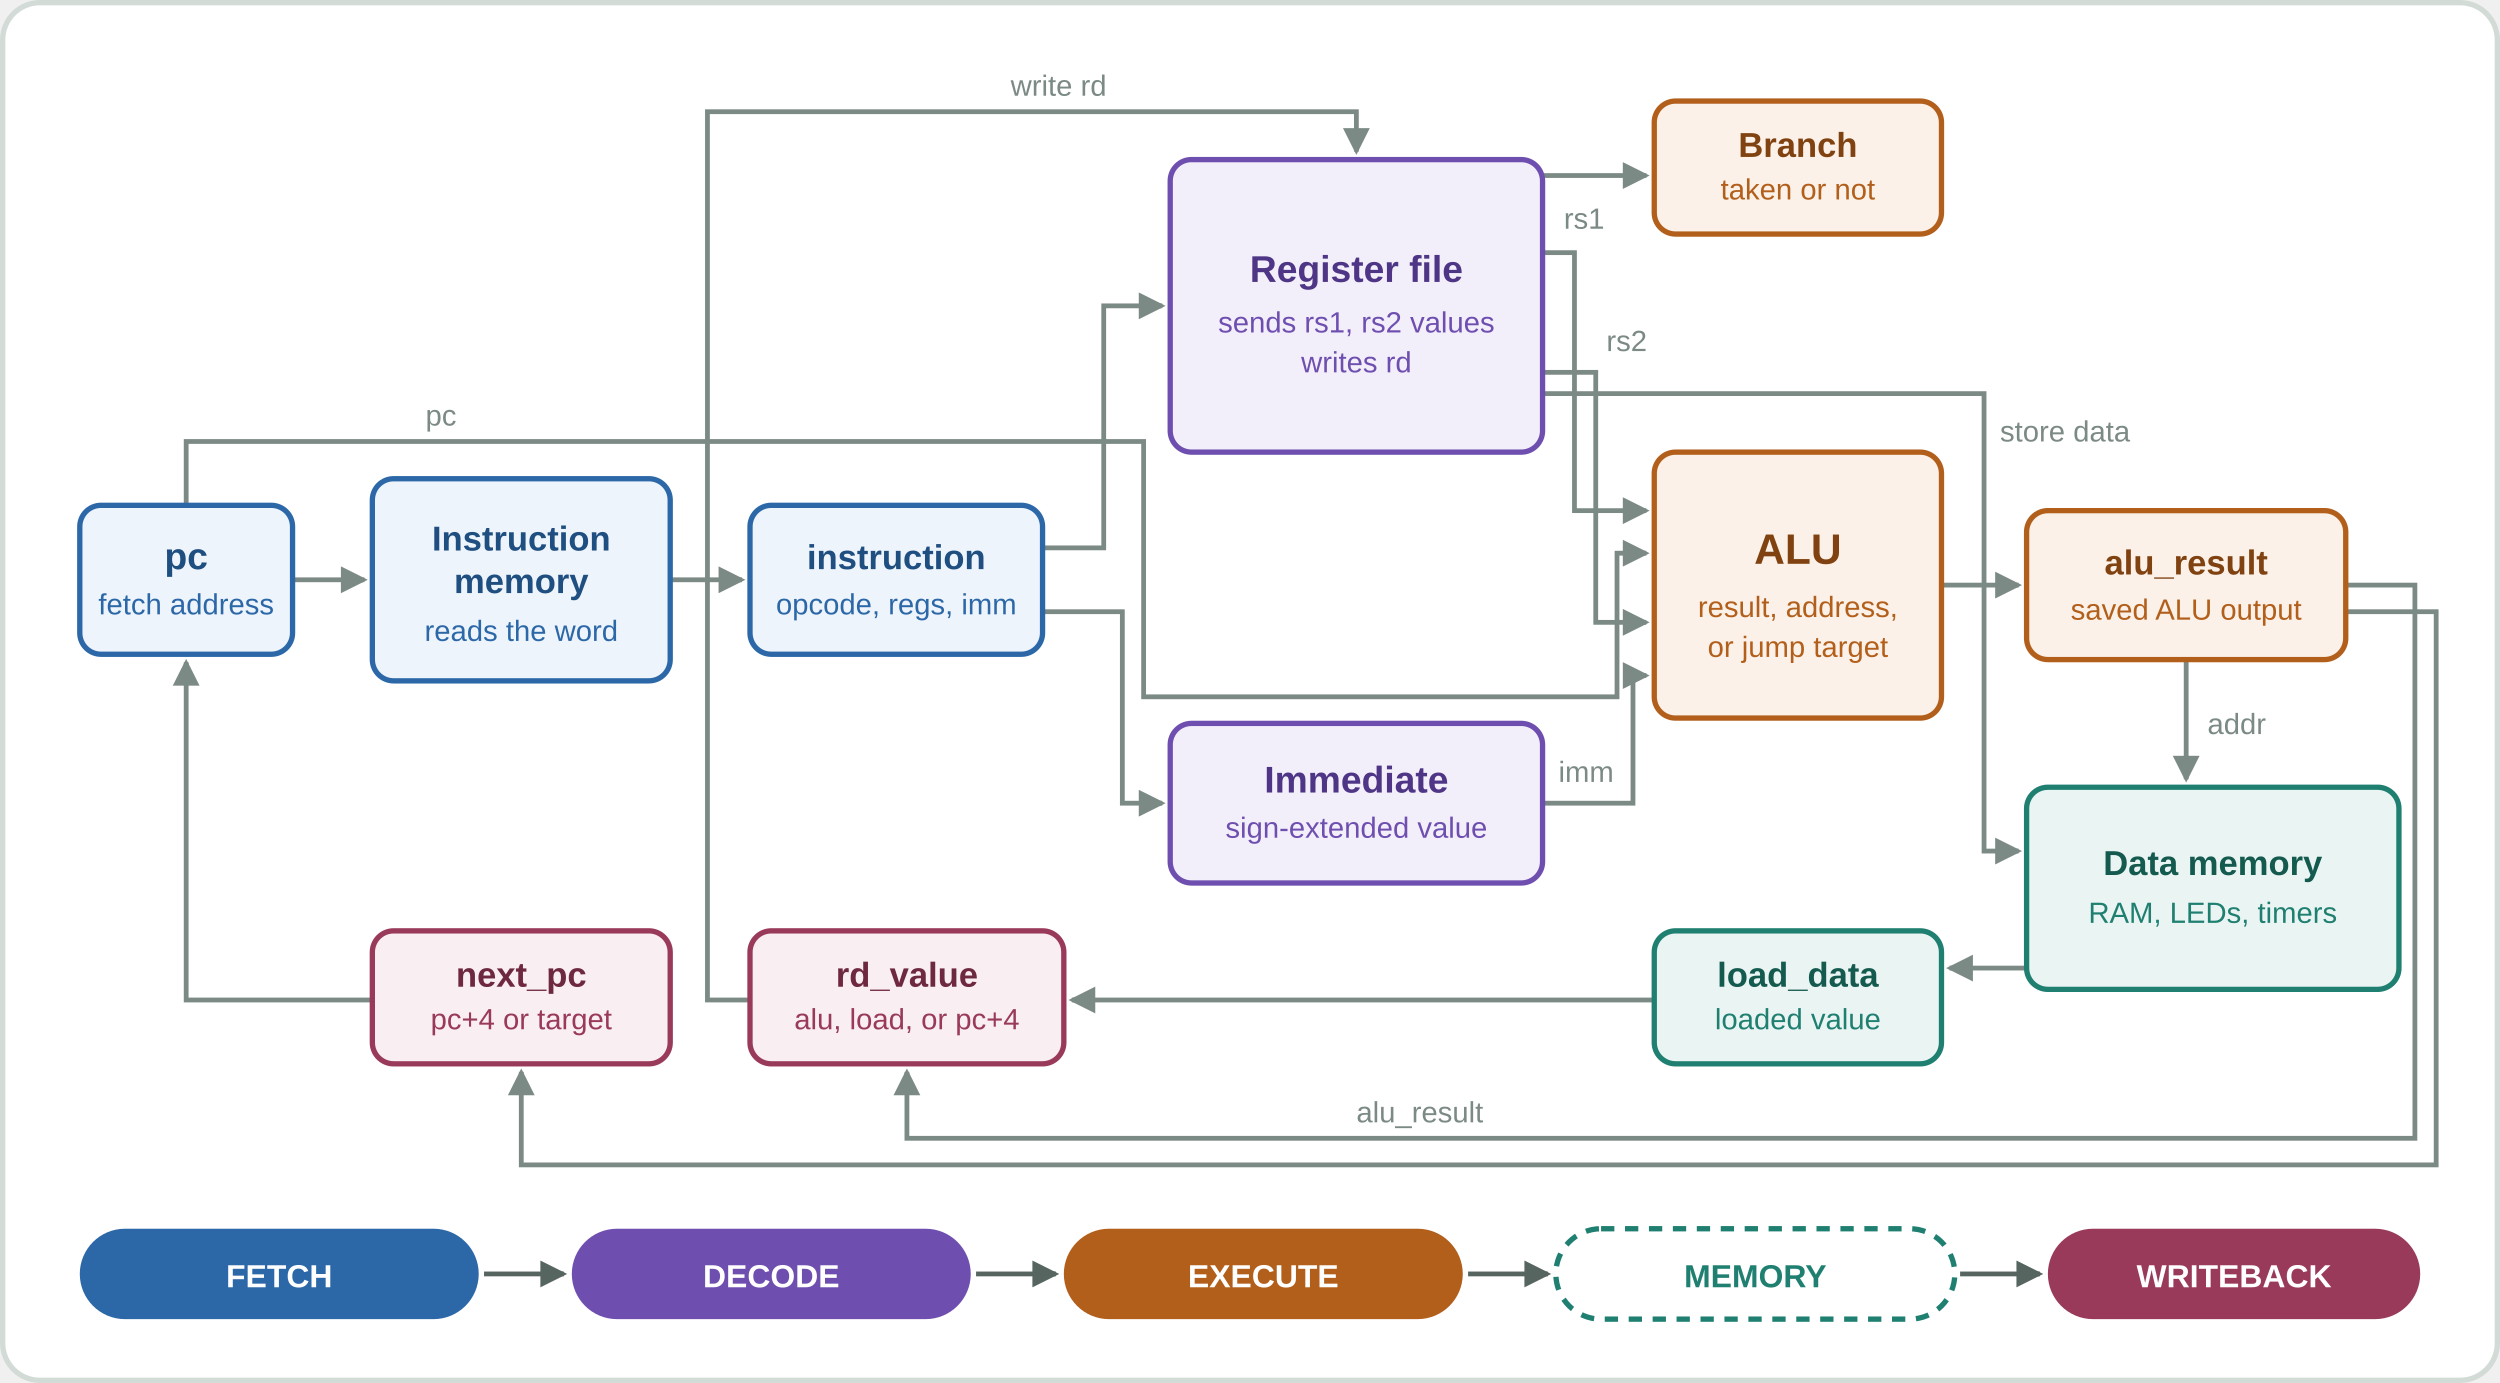
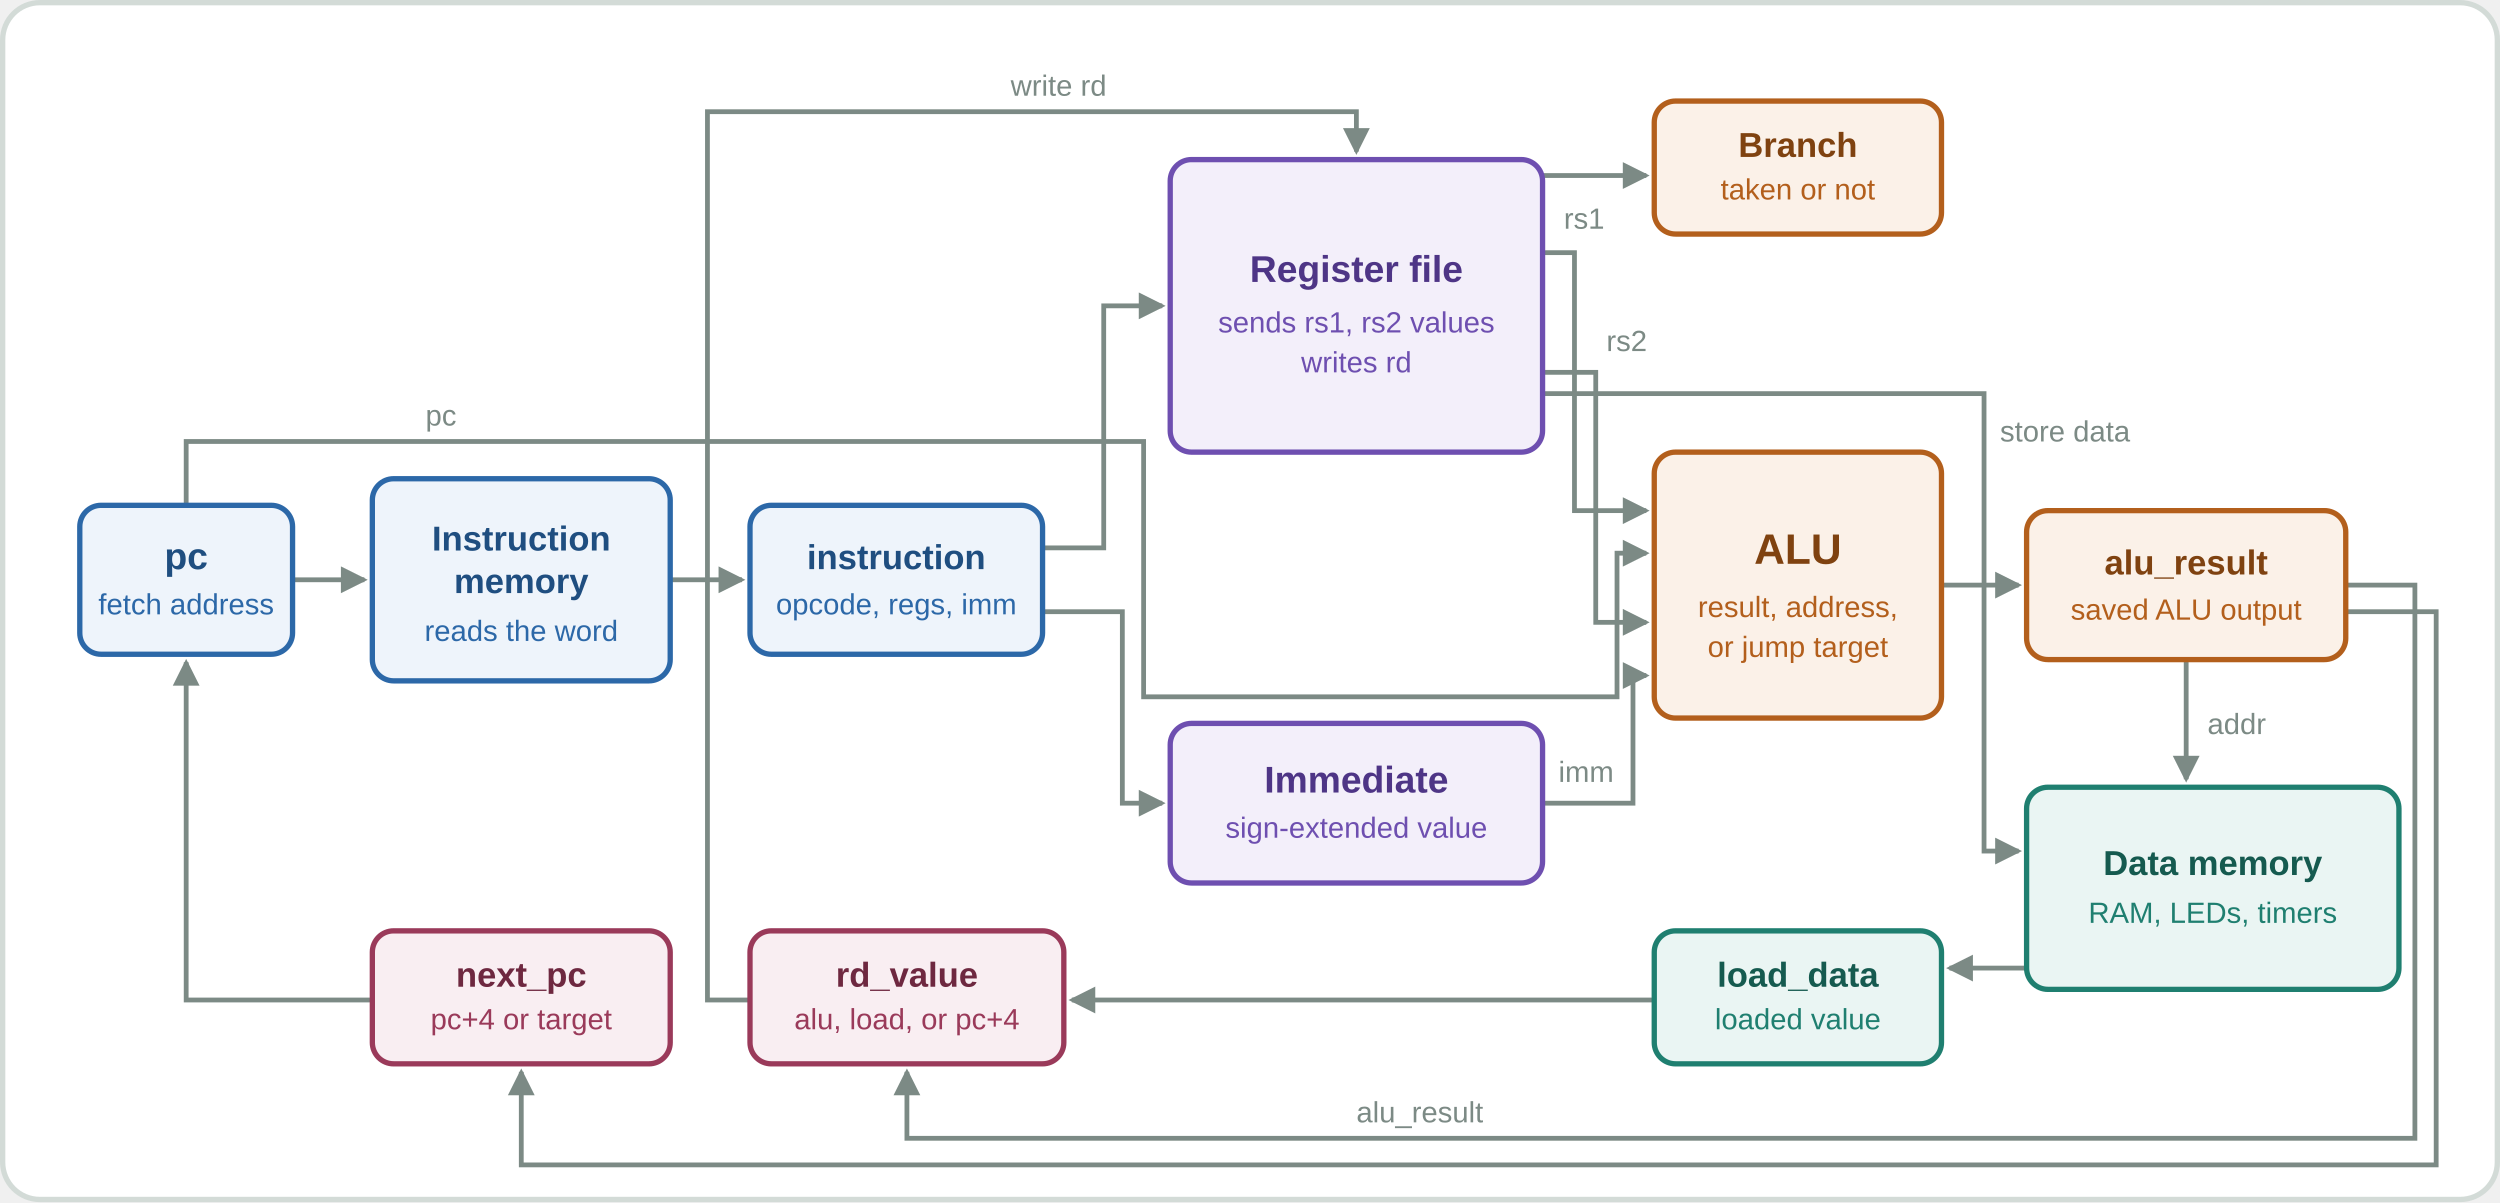
- <svg xmlns="http://www.w3.org/2000/svg" viewBox="0 0 940 520" width="940" height="520" font-family="Arial, Helvetica, sans-serif">
+ <svg xmlns="http://www.w3.org/2000/svg" viewBox="0 0 940 452" width="940" height="452" font-family="Arial, Helvetica, sans-serif">
  <defs>
    <marker id="a" viewBox="0 0 10 10" refX="8" refY="5" markerWidth="7" markerHeight="7" orient="auto-start-reverse">
      <path d="M1 1L9 5L1 9z" fill="#7C8A85" />
    </marker>
-     <marker id="s" viewBox="0 0 10 10" refX="8" refY="5" markerWidth="7" markerHeight="7" orient="auto-start-reverse">
-       <path d="M1 1L9 5L1 9z" fill="#56655F" />
-     </marker>
  </defs>
-   <rect x="1" y="1" width="938" height="518" rx="14" fill="#FFFFFF" stroke="#D3DBD7" stroke-width="2" />
+   <rect x="1" y="1" width="938" height="450" rx="14" fill="#FFFFFF" stroke="#D3DBD7" stroke-width="2" />
  <g transform="translate(10,20)" fill="none" stroke="#7C8A85" stroke-width="1.8" marker-end="url(#a)">
    <path d="M100 198 H127" />
    <path d="M242 198 H269" />
    <path d="M382 186 H405 V95 H427" />
    <path d="M382 210 H412 V282 H427" />
    <path d="M570 46 H609" />
    <path d="M570 75 H582 V172 H609" />
    <path d="M570 120 H590 V214 H609" />
    <path d="M60 170 V146 H420 V242 H598 V188 H609" />
    <path d="M570 282 H604 V234 H609" />
    <path d="M720 200 H749" />
    <path d="M812 228 V273" />
    <path d="M570 128 H736 V300 H749" />
    <path d="M752 344 H723" />
    <path d="M612 356 H393" />
    <path d="M872 200 H898 V408 H331 V383" />
    <path d="M872 210 H906 V418 H186 V383" />
    <path d="M272 356 H256 V22 H500 V37" />
    <path d="M130 356 H60 V229" />
  </g>
  <g transform="translate(10,20)" font-size="11" fill="#7C8A85">
    <text x="150" y="140">pc</text>
    <text x="578" y="66">rs1</text>
    <text x="594" y="112">rs2</text>
    <text x="576" y="274">imm</text>
    <text x="820" y="256">addr</text>
    <text x="742" y="146">store data</text>
    <text x="370" y="16">write rd</text>
    <text x="500" y="402">alu_result</text>
  </g>
  <g transform="translate(10,20)" text-anchor="middle" font-weight="700">
    <rect x="20" y="170" width="80" height="56" rx="8" fill="#EEF4FB" stroke="#2C68A8" stroke-width="2" />
    <text x="60" y="194" font-size="14" fill="#1F4E80">pc</text>
    <rect x="130" y="160" width="112" height="76" rx="8" fill="#EEF4FB" stroke="#2C68A8" stroke-width="2" />
    <text x="186" y="187" font-size="13" fill="#1F4E80">Instruction</text>
    <text x="186" y="203" font-size="13" fill="#1F4E80">memory</text>
    <rect x="272" y="170" width="110" height="56" rx="8" fill="#EEF4FB" stroke="#2C68A8" stroke-width="2" />
    <text x="327" y="194" font-size="13" fill="#1F4E80">instruction</text>
    <rect x="430" y="40" width="140" height="110" rx="8" fill="#F3EFFA" stroke="#6E4FB0" stroke-width="2" />
    <text x="500" y="86" font-size="14" fill="#4E3586">Register file</text>
    <rect x="430" y="252" width="140" height="60" rx="8" fill="#F3EFFA" stroke="#6E4FB0" stroke-width="2" />
    <text x="500" y="278" font-size="14" fill="#4E3586">Immediate</text>
    <rect x="612" y="18" width="108" height="50" rx="8" fill="#FBF1E8" stroke="#B35F1C" stroke-width="2" />
    <text x="666" y="39" font-size="13" fill="#7F4210">Branch</text>
    <rect x="612" y="150" width="108" height="100" rx="8" fill="#FBF1E8" stroke="#B35F1C" stroke-width="2" />
    <text x="666" y="192" font-size="16" fill="#7F4210">ALU</text>
    <rect x="752" y="172" width="120" height="56" rx="8" fill="#FBF1E8" stroke="#B35F1C" stroke-width="2" />
    <text x="812" y="196" font-size="13" fill="#7F4210">alu_result</text>
    <rect x="752" y="276" width="140" height="76" rx="8" fill="#EAF5F3" stroke="#1F7F70" stroke-width="2" />
    <text x="822" y="309" font-size="13" fill="#155A4F">Data memory</text>
    <rect x="612" y="330" width="108" height="50" rx="8" fill="#EAF5F3" stroke="#1F7F70" stroke-width="2" />
    <text x="666" y="351" font-size="13" fill="#155A4F">load_data</text>
    <rect x="272" y="330" width="118" height="50" rx="8" fill="#F9EEF2" stroke="#9A3A5A" stroke-width="2" />
    <text x="331" y="351" font-size="13" fill="#6E2840">rd_value</text>
    <rect x="130" y="330" width="112" height="50" rx="8" fill="#F9EEF2" stroke="#9A3A5A" stroke-width="2" />
    <text x="186" y="351" font-size="13" fill="#6E2840">next_pc</text>
  </g>
  <g transform="translate(10,20)" text-anchor="middle" font-size="11">
    <text x="60" y="211" fill="#2C68A8">fetch address</text>
    <text x="186" y="221" fill="#2C68A8">reads the word</text>
    <text x="327" y="211" fill="#2C68A8">opcode, regs, imm</text>
    <text x="500" y="105" fill="#6E4FB0">sends rs1, rs2 values</text>
    <text x="500" y="120" fill="#6E4FB0">writes rd</text>
    <text x="500" y="295" fill="#6E4FB0">sign-extended value</text>
    <text x="666" y="55" fill="#B35F1C">taken or not</text>
    <text x="666" y="212" fill="#B35F1C">result, address,</text>
    <text x="666" y="227" fill="#B35F1C">or jump target</text>
    <text x="812" y="213" fill="#B35F1C">saved ALU output</text>
    <text x="822" y="327" fill="#1F7F70">RAM, LEDs, timers</text>
    <text x="666" y="367" fill="#1F7F70">loaded value</text>
    <text x="331" y="367" fill="#9A3A5A">alu, load, or pc+4</text>
    <text x="186" y="367" fill="#9A3A5A">pc+4 or target</text>
  </g>
-   <g text-anchor="middle" font-size="12" font-weight="700">
-     <rect x="30" y="462" width="150" height="34" rx="17" fill="#2C68A8" />
-     <text x="105" y="484" fill="#FFFFFF">FETCH</text>
-     <rect x="215" y="462" width="150" height="34" rx="17" fill="#6E4FB0" />
-     <text x="290" y="484" fill="#FFFFFF">DECODE</text>
-     <rect x="400" y="462" width="150" height="34" rx="17" fill="#B35F1C" />
-     <text x="475" y="484" fill="#FFFFFF">EXECUTE</text>
-     <rect x="585" y="462" width="150" height="34" rx="17" fill="#FFFFFF" stroke="#1F7F70" stroke-width="2" stroke-dasharray="5 4" />
-     <text x="660" y="484" fill="#1F7F70">MEMORY</text>
-     <rect x="770" y="462" width="140" height="34" rx="17" fill="#9A3A5A" />
-     <text x="840" y="484" fill="#FFFFFF">WRITEBACK</text>
-   </g>
-   <g fill="none" stroke="#56655F" stroke-width="1.8" marker-end="url(#s)">
-     <path d="M182 479 H212" />
-     <path d="M367 479 H397" />
-     <path d="M552 479 H582" />
-     <path d="M737 479 H767" />
-   </g>
</svg>
